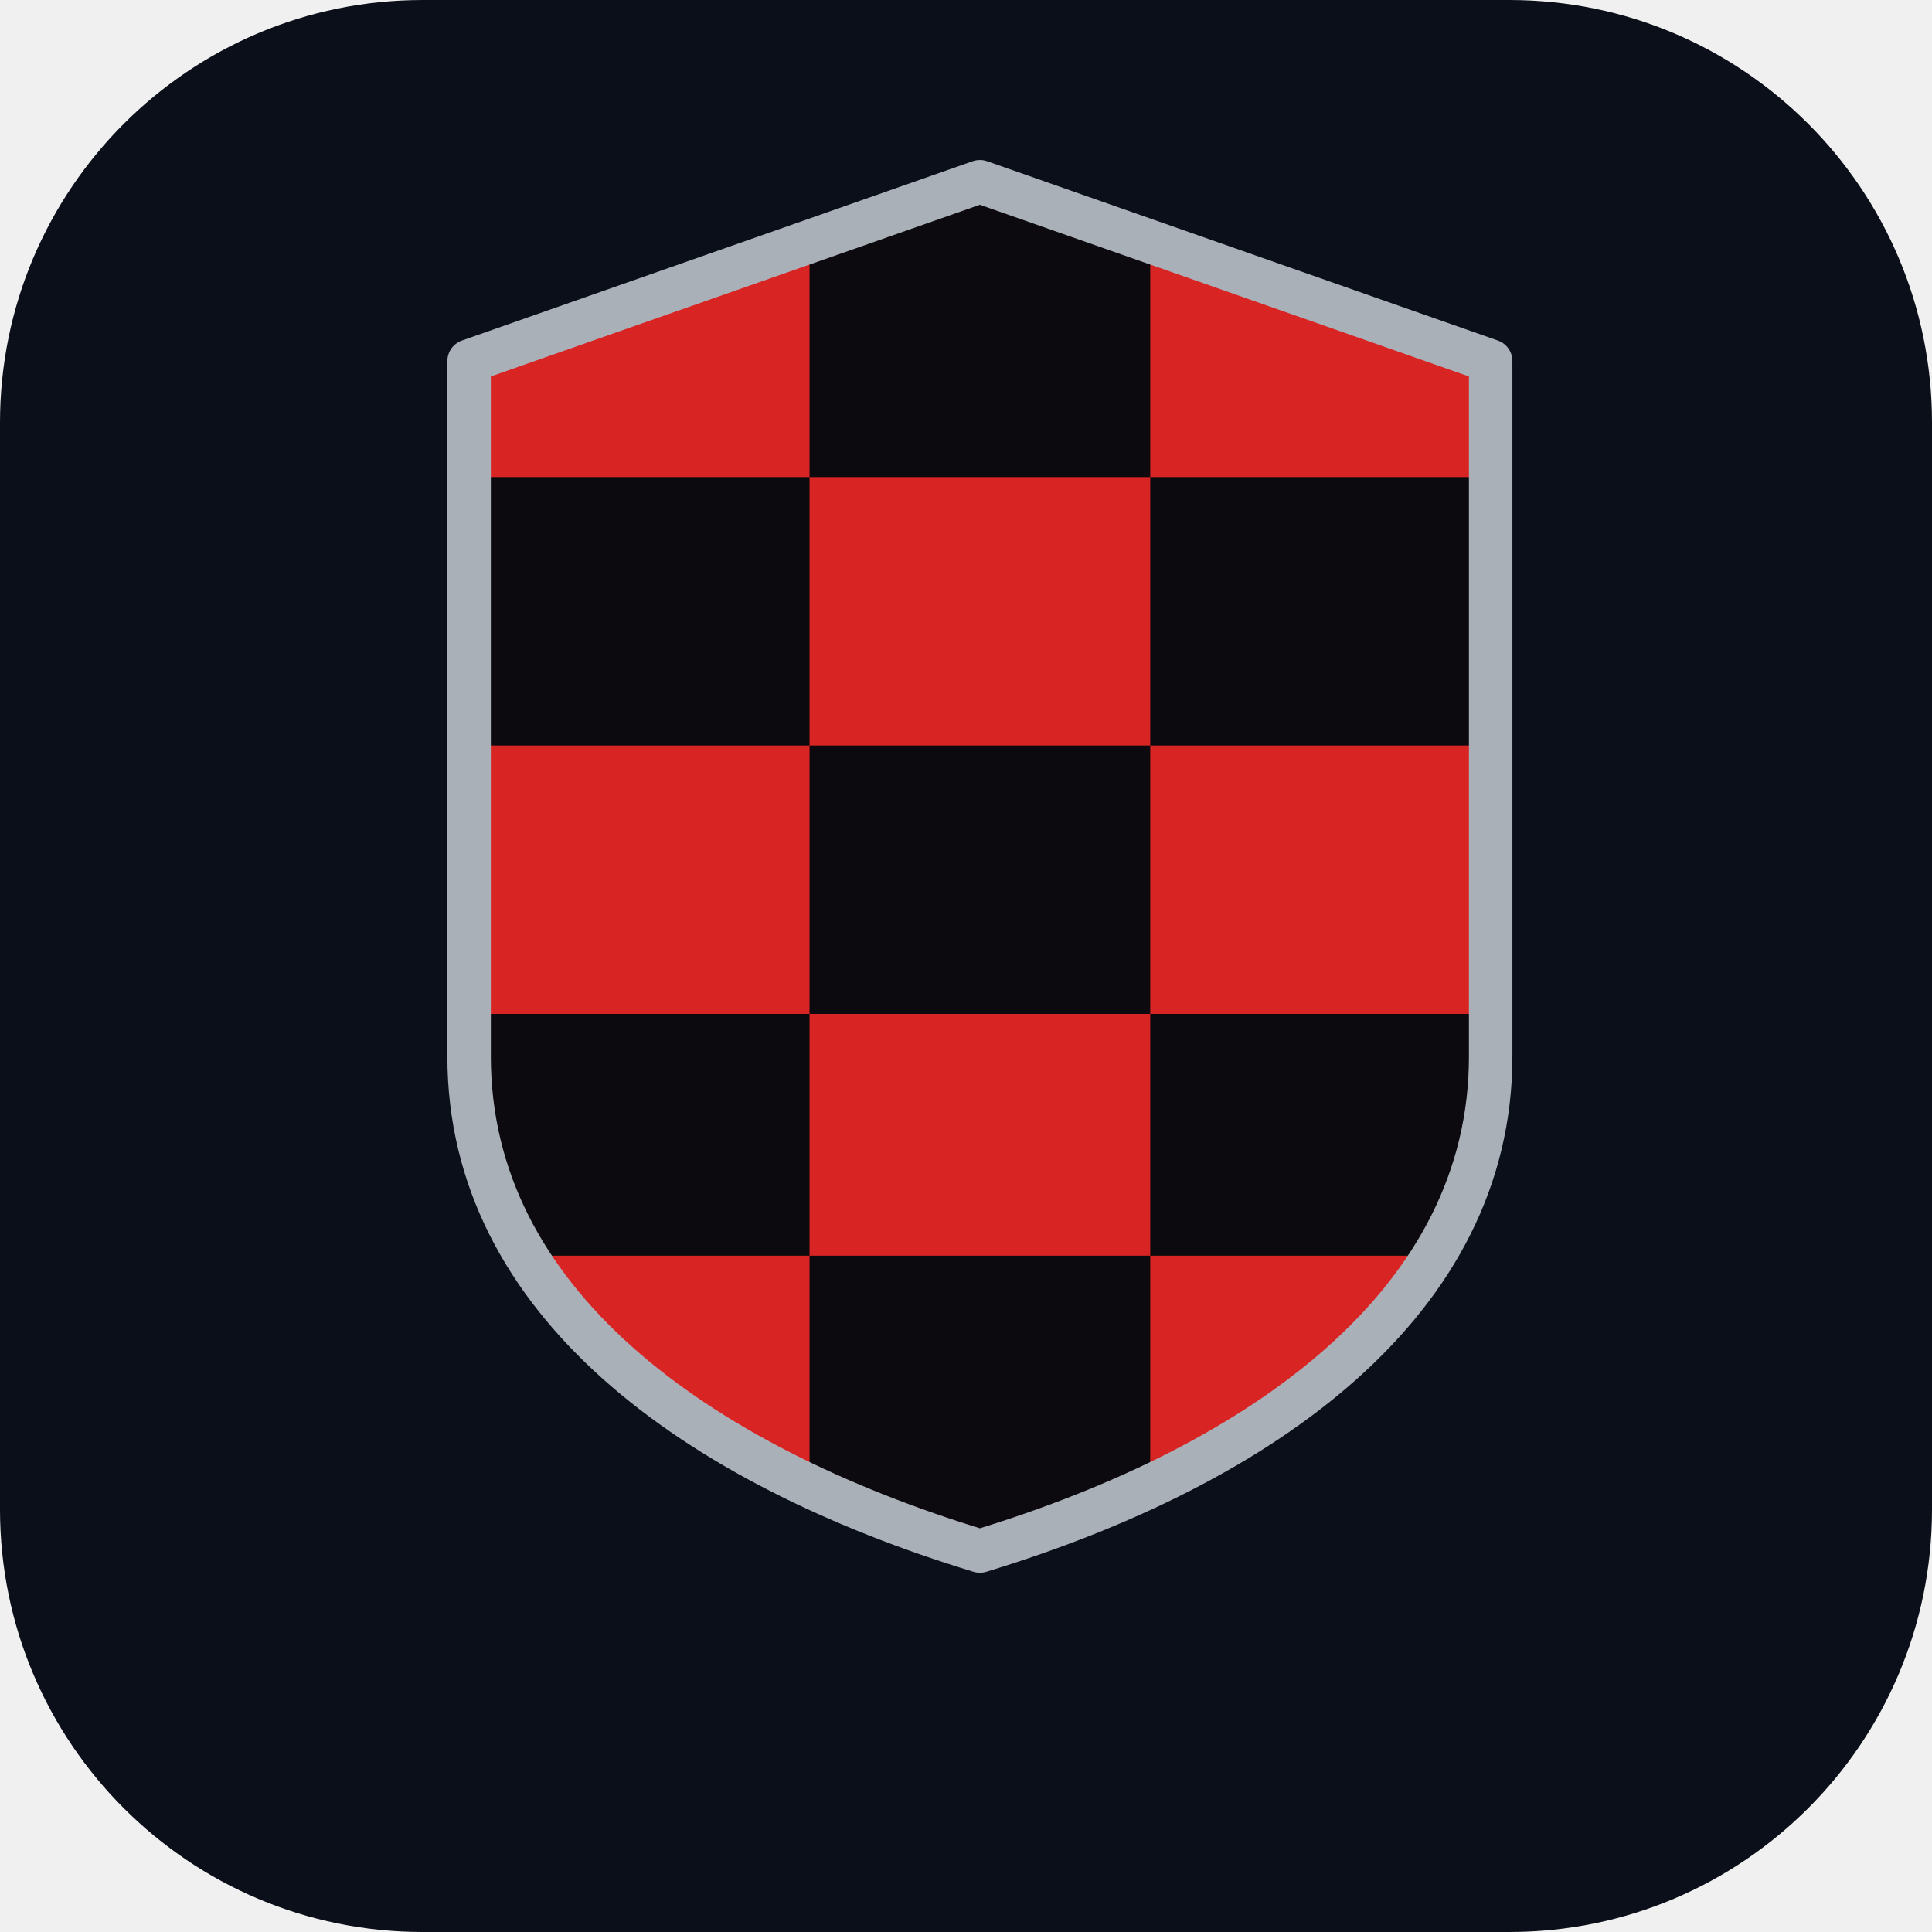
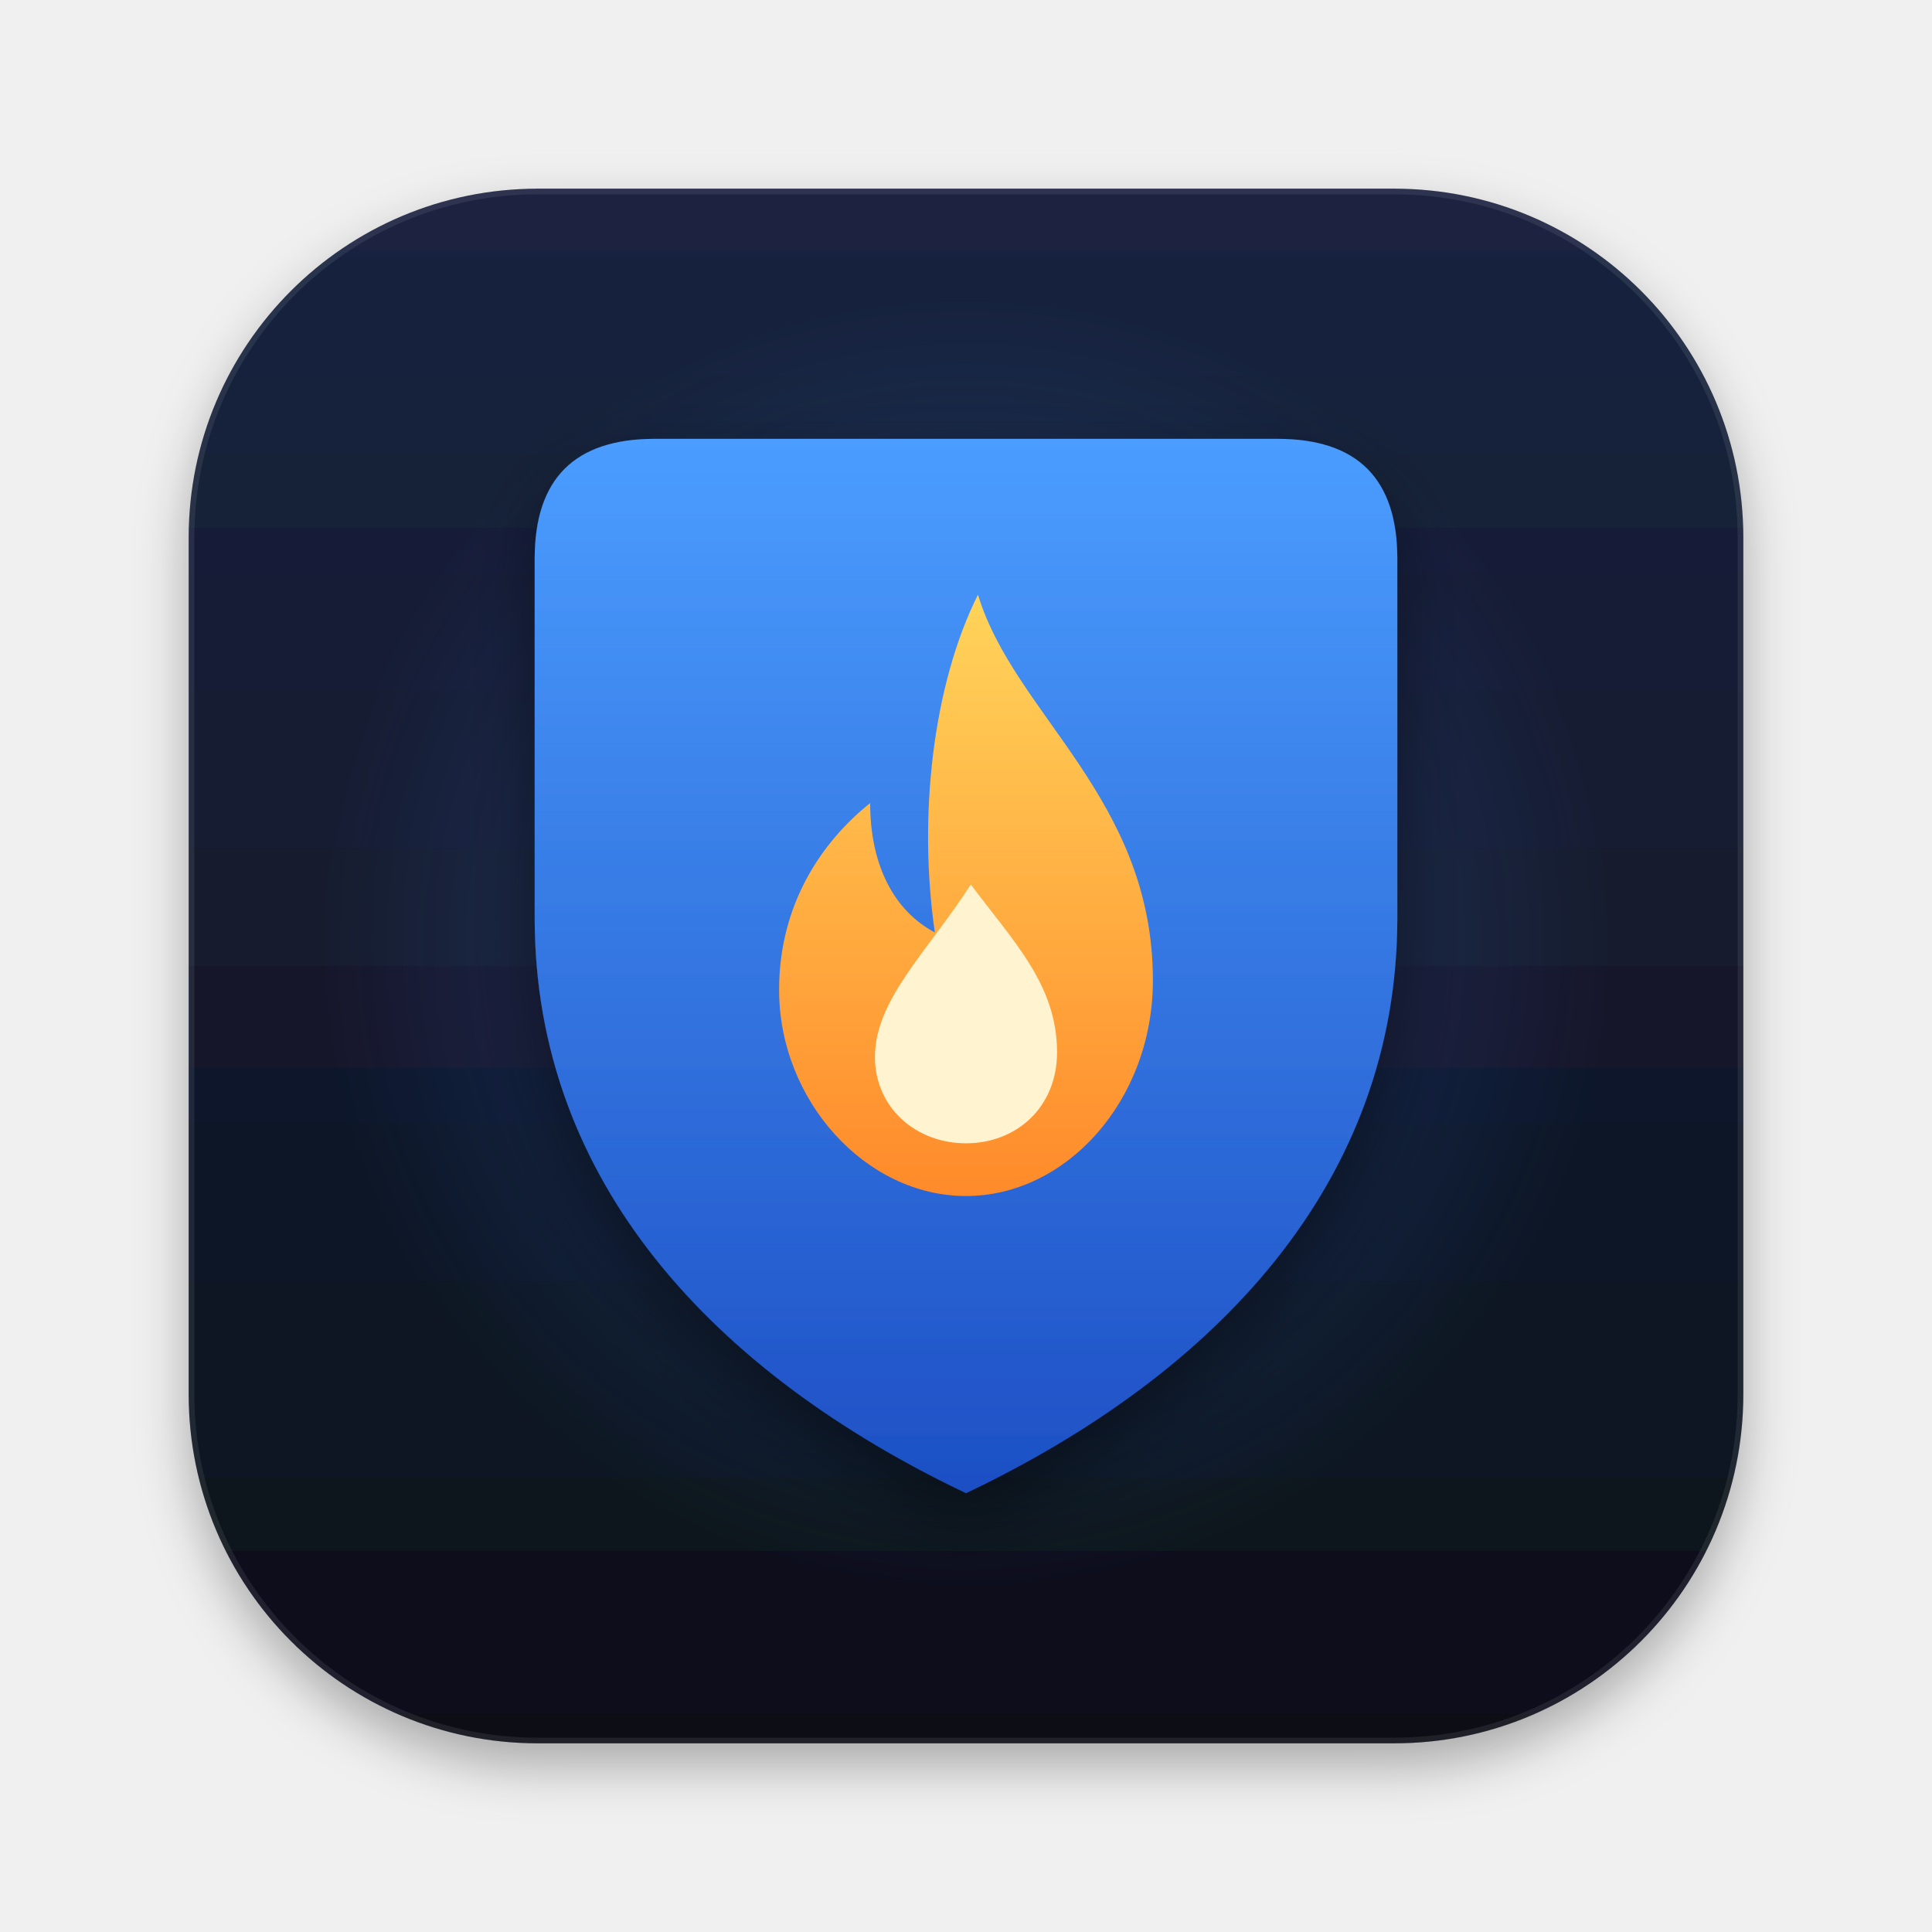
- <svg xmlns="http://www.w3.org/2000/svg" width="64" height="64" viewBox="0 0 64 64" role="img" aria-label="Vigil app icon">
-   <rect width="64" height="64" rx="14" fill="#0B0F19" />
-   <g transform="translate(14.46 5.3) scale(0.9)">
-     <path d="M20 0.8L38.8 7.4V33C38.8 42 30.5 48 20 51.2C9.5 48 1.2 42 1.2 33V7.4Z" fill="#0C0A0E" />
-     <path d="M1.20 7.40L13.73 3.00L13.73 11.67L1.20 11.67ZM26.27 3.00L38.80 7.40L38.80 11.67L26.27 11.67ZM13.73 11.67L26.27 11.67L26.27 21.55L13.73 21.55ZM1.20 21.55L13.73 21.55L13.73 31.43L1.20 31.43ZM26.27 21.55L38.80 21.55L38.80 31.43L26.27 31.43ZM13.73 31.43L26.27 31.43L26.27 40.33L13.73 40.33ZM13.61 48.76L11.68 47.77L9.87 46.69L8.19 45.53L6.66 44.28L5.29 42.93L4.10 41.50L3.32 40.33L13.73 40.33L13.73 48.81ZM33.34 44.27L31.81 45.53L30.13 46.69L28.32 47.77L26.39 48.76L26.27 48.81L26.27 40.33L36.68 40.33L35.90 41.50L34.71 42.93Z" fill="#D92424" />
-     <path d="M20 0.8L38.8 7.4V33C38.8 42 30.5 48 20 51.2C9.5 48 1.2 42 1.2 33V7.4Z" fill="none" stroke="#A9B0B8" stroke-width="1.6" stroke-linejoin="round" />
+ <svg xmlns="http://www.w3.org/2000/svg" width="1024" height="1024" viewBox="0 0 1024 1024" role="img" aria-label="Vigil at Home app icon">
+   <defs>
+     <linearGradient id="tile" x1="0" y1="0" x2="0" y2="1">
+       <stop offset="0" stop-color="#1A2440" />
+       <stop offset="1" stop-color="#0B0F19" />
+     </linearGradient>
+     <radialGradient id="glow" cx="0.5" cy="0.5" r="0.5">
+       <stop offset="0" stop-color="#3D82FF" stop-opacity="0.32" />
+       <stop offset="1" stop-color="#3D82FF" stop-opacity="0" />
+     </radialGradient>
+     <linearGradient id="body" x1="0" y1="0" x2="0" y2="1">
+       <stop offset="0" stop-color="#4B9DFF" />
+       <stop offset="1" stop-color="#1D4FC4" />
+     </linearGradient>
+     <linearGradient id="flame" x1="0" y1="0" x2="0" y2="1">
+       <stop offset="0" stop-color="#FFD45A" />
+       <stop offset="1" stop-color="#FF8A2A" />
+     </linearGradient>
+     <filter id="tileShadow" x="-10%" y="-10%" width="120%" height="125%">
+       <feDropShadow dx="0" dy="12" stdDeviation="14" flood-color="#000" flood-opacity="0.3" />
+     </filter>
+     <filter id="markShadow" x="-20%" y="-20%" width="140%" height="140%">
+       <feDropShadow dx="0" dy="14" stdDeviation="18" flood-color="#000" flood-opacity="0.45" />
+     </filter>
+   </defs>
+   <rect x="100" y="100" width="824" height="824" rx="185" fill="url(#tile)" filter="url(#tileShadow)" />
+   <rect x="101.5" y="101.5" width="821" height="821" rx="183.5" fill="none" stroke="#FFFFFF" stroke-opacity="0.08" stroke-width="3" />
+   <circle cx="512" cy="500" r="340" fill="url(#glow)" />
+   <g filter="url(#markShadow)">
+     <g transform="translate(258 207.2) scale(12.7)">
+       <path d="M7 2H33Q38 2 38 7V22C38 33 30.5 41 20 46C9.5 41 2 33 2 22V7Q2 2 7 2Z" fill="url(#body)" />
+       <path d="M20.5 8.5C22 13.5 27.8 17 27.8 24.6C27.8 29.6 24.2 33.6 20 33.6C15.8 33.6 12.2 29.6 12.2 25C12.2 21.4 14 18.8 16 17.2C16 19.8 17 21.7 18.7 22.6C18 17.8 18.6 12.3 20.5 8.5Z" fill="url(#flame)" />
+       <path d="M20.2 20.6C22 23 23.8 24.8 23.8 27.6C23.8 29.9 22.1 31.4 20 31.4C17.9 31.4 16.2 29.9 16.2 27.8C16.2 25.4 18.4 23.4 20.2 20.6Z" fill="#FFF4CF" />
+     </g>
  </g>
</svg>
